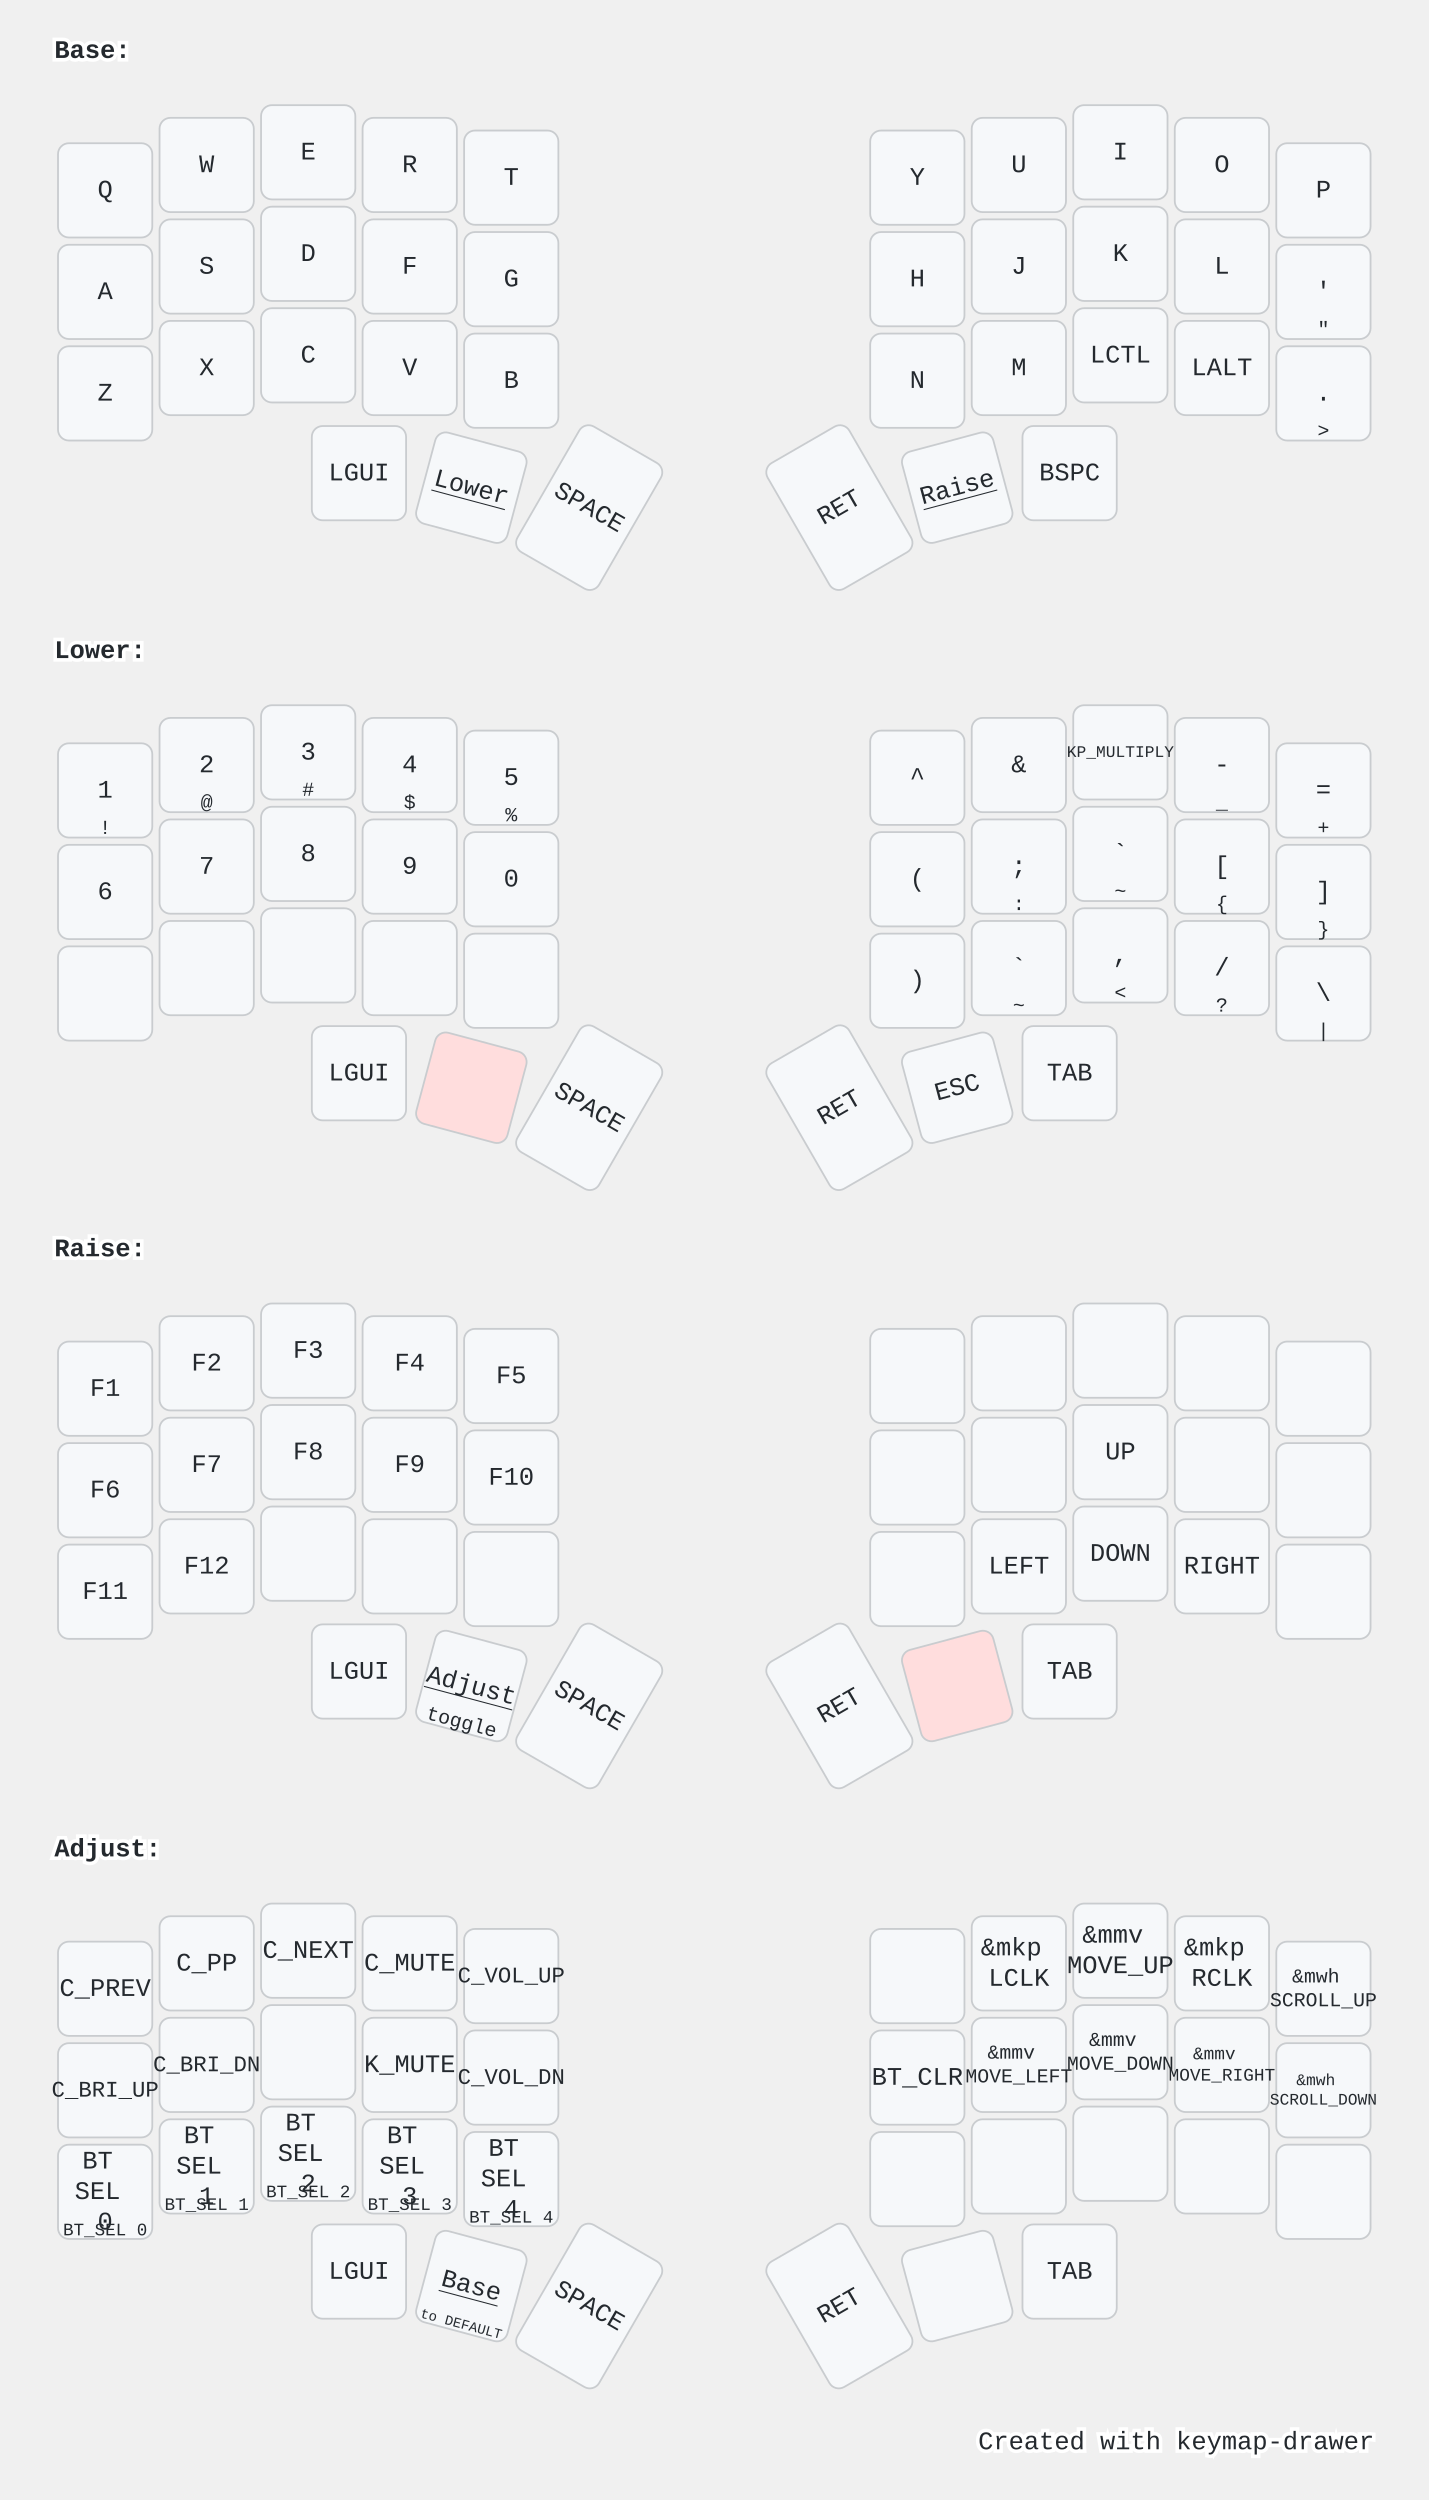
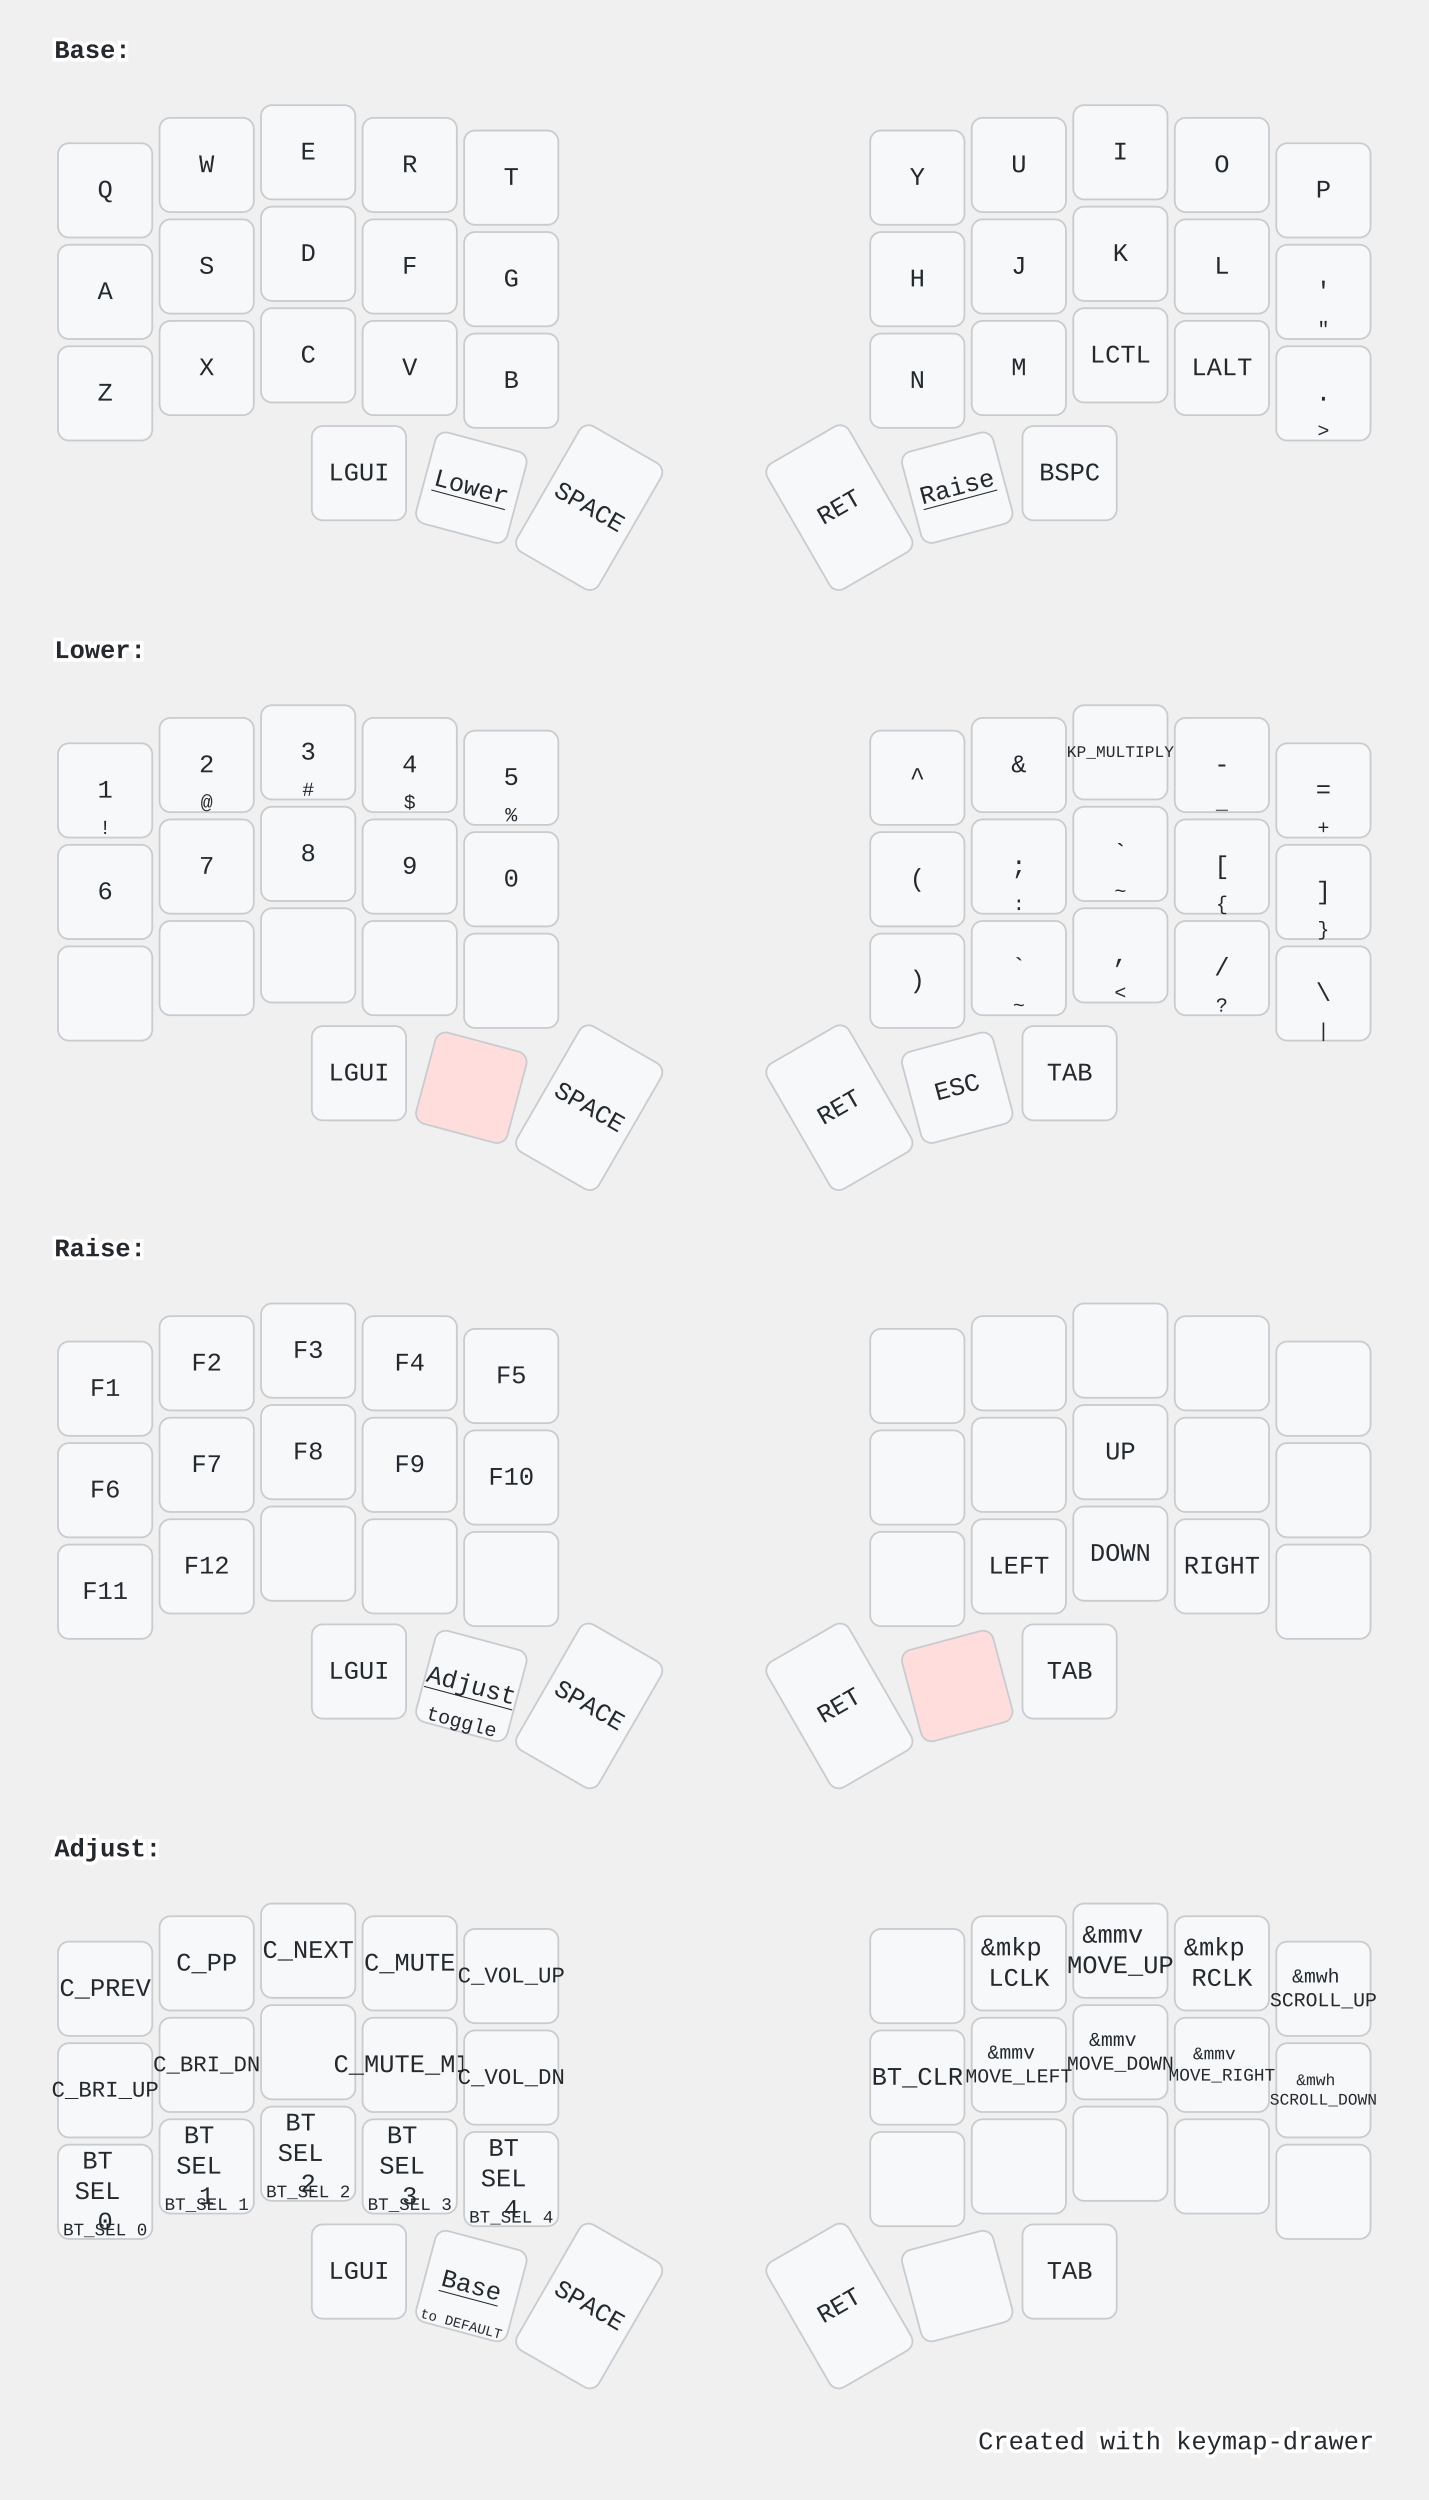
<svg xmlns="http://www.w3.org/2000/svg" width="788" height="1379" viewBox="0 0 788 1379" class="keymap">
  <style>/* inherit to force styles through use tags */
svg path {
    fill: inherit;
}

/* font and background color specifications */
svg.keymap {
    font-family: SFMono-Regular,Consolas,Liberation Mono,Menlo,monospace;
    font-size: 14px;
    font-kerning: normal;
    text-rendering: optimizeLegibility;
    fill: #24292e;
}

/* default key styling */
rect.key {
    fill: #f6f8fa;
}

rect.key, rect.combo {
    stroke: #c9cccf;
    stroke-width: 1;
}

/* default key side styling, only used is draw_key_sides is set */
rect.side {
    filter: brightness(90%);
}

/* color accent for combo boxes */
rect.combo, rect.combo-separate {
    fill: #cdf;
}

/* color accent for held keys */
rect.held, rect.combo.held {
    fill: #fdd;
}

/* color accent for ghost (optional) keys */
rect.ghost, rect.combo.ghost {
    stroke-dasharray: 4, 4;
    stroke-width: 2;
}

text {
    text-anchor: middle;
    dominant-baseline: middle;
}

/* styling for layer labels */
text.label {
    font-weight: bold;
    text-anchor: start;
    stroke: white;
    stroke-width: 4;
    paint-order: stroke;
}

/* styling for optional footer */
text.footer {
    text-anchor: end;
    dominant-baseline: auto;
    stroke: white;
    stroke-width: 4;
    paint-order: stroke;
}

/* styling for combo tap, and key hold/shifted label text */
text.combo, text.hold, text.shifted {
    font-size: 11px;
}

text.hold {
    text-anchor: middle;
    dominant-baseline: auto;
}

text.shifted {
    text-anchor: middle;
    dominant-baseline: hanging;
}

text.layer-activator {
    text-decoration: underline;
}

/* styling for hold/shifted label text in combo box */
text.combo.hold, text.combo.shifted {
    font-size: 8px;
}

/* lighter symbol for transparent keys */
text.trans {
    fill: #7b7e81;
}

/* styling for combo dendrons */
path.combo {
    stroke-width: 1;
    stroke: gray;
    fill: none;
}

/* Start Tabler Icons Cleanup */
/* cannot use height/width with glyphs */
.icon-tabler &gt; path {
    fill: inherit;
    stroke: inherit;
    stroke-width: 2;
}
/* hide tabler's default box */
.icon-tabler &gt; path[stroke="none"][fill="none"] {
    visibility: hidden;
}
/* End Tabler Icons Cleanup */

@media (prefers-color-scheme: dark) {
svg.keymap { fill: #d1d6db; }
rect.key { fill: #3f4750; }
rect.key, rect.combo { stroke: #60666c; }
rect.combo, rect.combo-separate { fill: #1f3d7a; }
rect.held, rect.combo.held { fill: #854747; }
text.label, text.footer { stroke: black; }
text.trans { fill: #7e8184; }
path.combo { stroke: #7f7f7f; }

}</style>
  <g transform="translate(30, 0)" class="layer-Base">
    <text x="0" y="28" class="label" id="Base">Base:</text>
    <g transform="translate(0, 56)">
      <g transform="translate(28, 49)" class="key keypos-0">
        <rect rx="6" ry="6" x="-26" y="-26" width="52" height="52" class="key" />
        <text x="0" y="0" class="key tap">Q</text>
      </g>
      <g transform="translate(84, 35)" class="key keypos-1">
        <rect rx="6" ry="6" x="-26" y="-26" width="52" height="52" class="key" />
        <text x="0" y="0" class="key tap">W</text>
      </g>
      <g transform="translate(140, 28)" class="key keypos-2">
        <rect rx="6" ry="6" x="-26" y="-26" width="52" height="52" class="key" />
        <text x="0" y="0" class="key tap">E</text>
      </g>
      <g transform="translate(196, 35)" class="key keypos-3">
        <rect rx="6" ry="6" x="-26" y="-26" width="52" height="52" class="key" />
        <text x="0" y="0" class="key tap">R</text>
      </g>
      <g transform="translate(252, 42)" class="key keypos-4">
        <rect rx="6" ry="6" x="-26" y="-26" width="52" height="52" class="key" />
        <text x="0" y="0" class="key tap">T</text>
      </g>
      <g transform="translate(476, 42)" class="key keypos-5">
        <rect rx="6" ry="6" x="-26" y="-26" width="52" height="52" class="key" />
        <text x="0" y="0" class="key tap">Y</text>
      </g>
      <g transform="translate(532, 35)" class="key keypos-6">
        <rect rx="6" ry="6" x="-26" y="-26" width="52" height="52" class="key" />
        <text x="0" y="0" class="key tap">U</text>
      </g>
      <g transform="translate(588, 28)" class="key keypos-7">
        <rect rx="6" ry="6" x="-26" y="-26" width="52" height="52" class="key" />
        <text x="0" y="0" class="key tap">I</text>
      </g>
      <g transform="translate(644, 35)" class="key keypos-8">
        <rect rx="6" ry="6" x="-26" y="-26" width="52" height="52" class="key" />
        <text x="0" y="0" class="key tap">O</text>
      </g>
      <g transform="translate(700, 49)" class="key keypos-9">
        <rect rx="6" ry="6" x="-26" y="-26" width="52" height="52" class="key" />
        <text x="0" y="0" class="key tap">P</text>
      </g>
      <g transform="translate(28, 105)" class="key keypos-10">
        <rect rx="6" ry="6" x="-26" y="-26" width="52" height="52" class="key" />
        <text x="0" y="0" class="key tap">A</text>
      </g>
      <g transform="translate(84, 91)" class="key keypos-11">
        <rect rx="6" ry="6" x="-26" y="-26" width="52" height="52" class="key" />
        <text x="0" y="0" class="key tap">S</text>
      </g>
      <g transform="translate(140, 84)" class="key keypos-12">
        <rect rx="6" ry="6" x="-26" y="-26" width="52" height="52" class="key" />
        <text x="0" y="0" class="key tap">D</text>
      </g>
      <g transform="translate(196, 91)" class="key keypos-13">
        <rect rx="6" ry="6" x="-26" y="-26" width="52" height="52" class="key" />
        <text x="0" y="0" class="key tap">F</text>
      </g>
      <g transform="translate(252, 98)" class="key keypos-14">
        <rect rx="6" ry="6" x="-26" y="-26" width="52" height="52" class="key" />
        <text x="0" y="0" class="key tap">G</text>
      </g>
      <g transform="translate(476, 98)" class="key keypos-15">
        <rect rx="6" ry="6" x="-26" y="-26" width="52" height="52" class="key" />
        <text x="0" y="0" class="key tap">H</text>
      </g>
      <g transform="translate(532, 91)" class="key keypos-16">
        <rect rx="6" ry="6" x="-26" y="-26" width="52" height="52" class="key" />
        <text x="0" y="0" class="key tap">J</text>
      </g>
      <g transform="translate(588, 84)" class="key keypos-17">
        <rect rx="6" ry="6" x="-26" y="-26" width="52" height="52" class="key" />
        <text x="0" y="0" class="key tap">K</text>
      </g>
      <g transform="translate(644, 91)" class="key keypos-18">
        <rect rx="6" ry="6" x="-26" y="-26" width="52" height="52" class="key" />
        <text x="0" y="0" class="key tap">L</text>
      </g>
      <g transform="translate(700, 105)" class="key keypos-19">
        <rect rx="6" ry="6" x="-26" y="-26" width="52" height="52" class="key" />
        <text x="0" y="0" class="key tap">'</text>
        <text x="0" y="24" class="key hold">"</text>
      </g>
      <g transform="translate(28, 161)" class="key keypos-20">
        <rect rx="6" ry="6" x="-26" y="-26" width="52" height="52" class="key" />
        <text x="0" y="0" class="key tap">Z</text>
      </g>
      <g transform="translate(84, 147)" class="key keypos-21">
        <rect rx="6" ry="6" x="-26" y="-26" width="52" height="52" class="key" />
        <text x="0" y="0" class="key tap">X</text>
      </g>
      <g transform="translate(140, 140)" class="key keypos-22">
        <rect rx="6" ry="6" x="-26" y="-26" width="52" height="52" class="key" />
        <text x="0" y="0" class="key tap">C</text>
      </g>
      <g transform="translate(196, 147)" class="key keypos-23">
        <rect rx="6" ry="6" x="-26" y="-26" width="52" height="52" class="key" />
        <text x="0" y="0" class="key tap">V</text>
      </g>
      <g transform="translate(252, 154)" class="key keypos-24">
        <rect rx="6" ry="6" x="-26" y="-26" width="52" height="52" class="key" />
        <text x="0" y="0" class="key tap">B</text>
      </g>
      <g transform="translate(476, 154)" class="key keypos-25">
        <rect rx="6" ry="6" x="-26" y="-26" width="52" height="52" class="key" />
        <text x="0" y="0" class="key tap">N</text>
      </g>
      <g transform="translate(532, 147)" class="key keypos-26">
        <rect rx="6" ry="6" x="-26" y="-26" width="52" height="52" class="key" />
        <text x="0" y="0" class="key tap">M</text>
      </g>
      <g transform="translate(588, 140)" class="key keypos-27">
        <rect rx="6" ry="6" x="-26" y="-26" width="52" height="52" class="key" />
        <text x="0" y="0" class="key tap">LCTL</text>
      </g>
      <g transform="translate(644, 147)" class="key keypos-28">
        <rect rx="6" ry="6" x="-26" y="-26" width="52" height="52" class="key" />
        <text x="0" y="0" class="key tap">LALT</text>
      </g>
      <g transform="translate(700, 161)" class="key keypos-29">
        <rect rx="6" ry="6" x="-26" y="-26" width="52" height="52" class="key" />
        <text x="0" y="0" class="key tap">.</text>
        <text x="0" y="24" class="key hold">&gt;</text>
      </g>
      <g transform="translate(168, 205)" class="key keypos-30">
        <rect rx="6" ry="6" x="-26" y="-26" width="52" height="52" class="key" />
        <text x="0" y="0" class="key tap">LGUI</text>
      </g>
      <g transform="translate(230, 213) rotate(15.0)" class="key keypos-31">
        <rect rx="6" ry="6" x="-26" y="-26" width="52" height="52" class="key" />
        <a href="#Lower">
          <text x="0" y="0" class="key tap layer-activator">Lower</text>
        </a>
      </g>
      <g transform="translate(295, 224) rotate(30.0)" class="key keypos-32">
        <rect rx="6" ry="6" x="-26" y="-40" width="52" height="80" class="key" />
        <text x="0" y="0" class="key tap">SPACE</text>
      </g>
      <g transform="translate(433, 224) rotate(-30.0)" class="key keypos-33">
        <rect rx="6" ry="6" x="-26" y="-40" width="52" height="80" class="key" />
        <text x="0" y="0" class="key tap">RET</text>
      </g>
      <g transform="translate(498, 213) rotate(-15.0)" class="key keypos-34">
        <rect rx="6" ry="6" x="-26" y="-26" width="52" height="52" class="key" />
        <a href="#Raise">
          <text x="0" y="0" class="key tap layer-activator">Raise</text>
        </a>
      </g>
      <g transform="translate(560, 205)" class="key keypos-35">
        <rect rx="6" ry="6" x="-26" y="-26" width="52" height="52" class="key" />
        <text x="0" y="0" class="key tap">BSPC</text>
      </g>
    </g>
  </g>
  <g transform="translate(30, 331)" class="layer-Lower">
    <text x="0" y="28" class="label" id="Lower">Lower:</text>
    <g transform="translate(0, 56)">
      <g transform="translate(28, 49)" class="key keypos-0">
        <rect rx="6" ry="6" x="-26" y="-26" width="52" height="52" class="key" />
        <text x="0" y="0" class="key tap">1</text>
        <text x="0" y="24" class="key hold">!</text>
      </g>
      <g transform="translate(84, 35)" class="key keypos-1">
        <rect rx="6" ry="6" x="-26" y="-26" width="52" height="52" class="key" />
        <text x="0" y="0" class="key tap">2</text>
        <text x="0" y="24" class="key hold">@</text>
      </g>
      <g transform="translate(140, 28)" class="key keypos-2">
        <rect rx="6" ry="6" x="-26" y="-26" width="52" height="52" class="key" />
        <text x="0" y="0" class="key tap">3</text>
        <text x="0" y="24" class="key hold">#</text>
      </g>
      <g transform="translate(196, 35)" class="key keypos-3">
        <rect rx="6" ry="6" x="-26" y="-26" width="52" height="52" class="key" />
        <text x="0" y="0" class="key tap">4</text>
        <text x="0" y="24" class="key hold">$</text>
      </g>
      <g transform="translate(252, 42)" class="key keypos-4">
        <rect rx="6" ry="6" x="-26" y="-26" width="52" height="52" class="key" />
        <text x="0" y="0" class="key tap">5</text>
        <text x="0" y="24" class="key hold">%</text>
      </g>
      <g transform="translate(476, 42)" class="key keypos-5">
        <rect rx="6" ry="6" x="-26" y="-26" width="52" height="52" class="key" />
        <text x="0" y="0" class="key tap">^</text>
      </g>
      <g transform="translate(532, 35)" class="key keypos-6">
        <rect rx="6" ry="6" x="-26" y="-26" width="52" height="52" class="key" />
        <text x="0" y="0" class="key tap">&amp;</text>
      </g>
      <g transform="translate(588, 28)" class="key keypos-7">
        <rect rx="6" ry="6" x="-26" y="-26" width="52" height="52" class="key" />
        <text x="0" y="0" class="key tap">
          <tspan style="font-size: 64%">KP_MULTIPLY</tspan>
        </text>
      </g>
      <g transform="translate(644, 35)" class="key keypos-8">
        <rect rx="6" ry="6" x="-26" y="-26" width="52" height="52" class="key" />
        <text x="0" y="0" class="key tap">-</text>
        <text x="0" y="24" class="key hold">_</text>
      </g>
      <g transform="translate(700, 49)" class="key keypos-9">
        <rect rx="6" ry="6" x="-26" y="-26" width="52" height="52" class="key" />
        <text x="0" y="0" class="key tap">=</text>
        <text x="0" y="24" class="key hold">+</text>
      </g>
      <g transform="translate(28, 105)" class="key keypos-10">
        <rect rx="6" ry="6" x="-26" y="-26" width="52" height="52" class="key" />
        <text x="0" y="0" class="key tap">6</text>
      </g>
      <g transform="translate(84, 91)" class="key keypos-11">
        <rect rx="6" ry="6" x="-26" y="-26" width="52" height="52" class="key" />
        <text x="0" y="0" class="key tap">7</text>
      </g>
      <g transform="translate(140, 84)" class="key keypos-12">
        <rect rx="6" ry="6" x="-26" y="-26" width="52" height="52" class="key" />
        <text x="0" y="0" class="key tap">8</text>
      </g>
      <g transform="translate(196, 91)" class="key keypos-13">
        <rect rx="6" ry="6" x="-26" y="-26" width="52" height="52" class="key" />
        <text x="0" y="0" class="key tap">9</text>
      </g>
      <g transform="translate(252, 98)" class="key keypos-14">
        <rect rx="6" ry="6" x="-26" y="-26" width="52" height="52" class="key" />
        <text x="0" y="0" class="key tap">0</text>
      </g>
      <g transform="translate(476, 98)" class="key keypos-15">
        <rect rx="6" ry="6" x="-26" y="-26" width="52" height="52" class="key" />
        <text x="0" y="0" class="key tap">(</text>
      </g>
      <g transform="translate(532, 91)" class="key keypos-16">
        <rect rx="6" ry="6" x="-26" y="-26" width="52" height="52" class="key" />
        <text x="0" y="0" class="key tap">;</text>
        <text x="0" y="24" class="key hold">:</text>
      </g>
      <g transform="translate(588, 84)" class="key keypos-17">
        <rect rx="6" ry="6" x="-26" y="-26" width="52" height="52" class="key" />
        <text x="0" y="0" class="key tap">`</text>
        <text x="0" y="24" class="key hold">~</text>
      </g>
      <g transform="translate(644, 91)" class="key keypos-18">
        <rect rx="6" ry="6" x="-26" y="-26" width="52" height="52" class="key" />
        <text x="0" y="0" class="key tap">[</text>
        <text x="0" y="24" class="key hold">{</text>
      </g>
      <g transform="translate(700, 105)" class="key keypos-19">
        <rect rx="6" ry="6" x="-26" y="-26" width="52" height="52" class="key" />
        <text x="0" y="0" class="key tap">]</text>
        <text x="0" y="24" class="key hold">}</text>
      </g>
      <g transform="translate(28, 161)" class="key keypos-20">
        <rect rx="6" ry="6" x="-26" y="-26" width="52" height="52" class="key" />
      </g>
      <g transform="translate(84, 147)" class="key keypos-21">
        <rect rx="6" ry="6" x="-26" y="-26" width="52" height="52" class="key" />
      </g>
      <g transform="translate(140, 140)" class="key keypos-22">
        <rect rx="6" ry="6" x="-26" y="-26" width="52" height="52" class="key" />
      </g>
      <g transform="translate(196, 147)" class="key keypos-23">
        <rect rx="6" ry="6" x="-26" y="-26" width="52" height="52" class="key" />
      </g>
      <g transform="translate(252, 154)" class="key keypos-24">
        <rect rx="6" ry="6" x="-26" y="-26" width="52" height="52" class="key" />
      </g>
      <g transform="translate(476, 154)" class="key keypos-25">
        <rect rx="6" ry="6" x="-26" y="-26" width="52" height="52" class="key" />
        <text x="0" y="0" class="key tap">)</text>
      </g>
      <g transform="translate(532, 147)" class="key keypos-26">
        <rect rx="6" ry="6" x="-26" y="-26" width="52" height="52" class="key" />
        <text x="0" y="0" class="key tap">`</text>
        <text x="0" y="24" class="key hold">~</text>
      </g>
      <g transform="translate(588, 140)" class="key keypos-27">
        <rect rx="6" ry="6" x="-26" y="-26" width="52" height="52" class="key" />
        <text x="0" y="0" class="key tap">,</text>
        <text x="0" y="24" class="key hold">&lt;</text>
      </g>
      <g transform="translate(644, 147)" class="key keypos-28">
        <rect rx="6" ry="6" x="-26" y="-26" width="52" height="52" class="key" />
        <text x="0" y="0" class="key tap">/</text>
        <text x="0" y="24" class="key hold">?</text>
      </g>
      <g transform="translate(700, 161)" class="key keypos-29">
        <rect rx="6" ry="6" x="-26" y="-26" width="52" height="52" class="key" />
        <text x="0" y="0" class="key tap">\</text>
        <text x="0" y="24" class="key hold">|</text>
      </g>
      <g transform="translate(168, 205)" class="key keypos-30">
        <rect rx="6" ry="6" x="-26" y="-26" width="52" height="52" class="key" />
        <text x="0" y="0" class="key tap">LGUI</text>
      </g>
      <g transform="translate(230, 213) rotate(15.0)" class="key held keypos-31">
        <rect rx="6" ry="6" x="-26" y="-26" width="52" height="52" class="key held" />
      </g>
      <g transform="translate(295, 224) rotate(30.0)" class="key keypos-32">
        <rect rx="6" ry="6" x="-26" y="-40" width="52" height="80" class="key" />
        <text x="0" y="0" class="key tap">SPACE</text>
      </g>
      <g transform="translate(433, 224) rotate(-30.0)" class="key keypos-33">
        <rect rx="6" ry="6" x="-26" y="-40" width="52" height="80" class="key" />
        <text x="0" y="0" class="key tap">RET</text>
      </g>
      <g transform="translate(498, 213) rotate(-15.0)" class="key keypos-34">
        <rect rx="6" ry="6" x="-26" y="-26" width="52" height="52" class="key" />
        <text x="0" y="0" class="key tap">ESC</text>
      </g>
      <g transform="translate(560, 205)" class="key keypos-35">
        <rect rx="6" ry="6" x="-26" y="-26" width="52" height="52" class="key" />
        <text x="0" y="0" class="key tap">TAB</text>
      </g>
    </g>
  </g>
  <g transform="translate(30, 661)" class="layer-Raise">
    <text x="0" y="28" class="label" id="Raise">Raise:</text>
    <g transform="translate(0, 56)">
      <g transform="translate(28, 49)" class="key keypos-0">
        <rect rx="6" ry="6" x="-26" y="-26" width="52" height="52" class="key" />
        <text x="0" y="0" class="key tap">F1</text>
      </g>
      <g transform="translate(84, 35)" class="key keypos-1">
        <rect rx="6" ry="6" x="-26" y="-26" width="52" height="52" class="key" />
        <text x="0" y="0" class="key tap">F2</text>
      </g>
      <g transform="translate(140, 28)" class="key keypos-2">
        <rect rx="6" ry="6" x="-26" y="-26" width="52" height="52" class="key" />
        <text x="0" y="0" class="key tap">F3</text>
      </g>
      <g transform="translate(196, 35)" class="key keypos-3">
        <rect rx="6" ry="6" x="-26" y="-26" width="52" height="52" class="key" />
        <text x="0" y="0" class="key tap">F4</text>
      </g>
      <g transform="translate(252, 42)" class="key keypos-4">
        <rect rx="6" ry="6" x="-26" y="-26" width="52" height="52" class="key" />
        <text x="0" y="0" class="key tap">F5</text>
      </g>
      <g transform="translate(476, 42)" class="key keypos-5">
        <rect rx="6" ry="6" x="-26" y="-26" width="52" height="52" class="key" />
      </g>
      <g transform="translate(532, 35)" class="key keypos-6">
        <rect rx="6" ry="6" x="-26" y="-26" width="52" height="52" class="key" />
      </g>
      <g transform="translate(588, 28)" class="key keypos-7">
        <rect rx="6" ry="6" x="-26" y="-26" width="52" height="52" class="key" />
      </g>
      <g transform="translate(644, 35)" class="key keypos-8">
        <rect rx="6" ry="6" x="-26" y="-26" width="52" height="52" class="key" />
      </g>
      <g transform="translate(700, 49)" class="key keypos-9">
        <rect rx="6" ry="6" x="-26" y="-26" width="52" height="52" class="key" />
      </g>
      <g transform="translate(28, 105)" class="key keypos-10">
        <rect rx="6" ry="6" x="-26" y="-26" width="52" height="52" class="key" />
        <text x="0" y="0" class="key tap">F6</text>
      </g>
      <g transform="translate(84, 91)" class="key keypos-11">
        <rect rx="6" ry="6" x="-26" y="-26" width="52" height="52" class="key" />
        <text x="0" y="0" class="key tap">F7</text>
      </g>
      <g transform="translate(140, 84)" class="key keypos-12">
        <rect rx="6" ry="6" x="-26" y="-26" width="52" height="52" class="key" />
        <text x="0" y="0" class="key tap">F8</text>
      </g>
      <g transform="translate(196, 91)" class="key keypos-13">
        <rect rx="6" ry="6" x="-26" y="-26" width="52" height="52" class="key" />
        <text x="0" y="0" class="key tap">F9</text>
      </g>
      <g transform="translate(252, 98)" class="key keypos-14">
        <rect rx="6" ry="6" x="-26" y="-26" width="52" height="52" class="key" />
        <text x="0" y="0" class="key tap">F10</text>
      </g>
      <g transform="translate(476, 98)" class="key keypos-15">
        <rect rx="6" ry="6" x="-26" y="-26" width="52" height="52" class="key" />
      </g>
      <g transform="translate(532, 91)" class="key keypos-16">
        <rect rx="6" ry="6" x="-26" y="-26" width="52" height="52" class="key" />
      </g>
      <g transform="translate(588, 84)" class="key keypos-17">
        <rect rx="6" ry="6" x="-26" y="-26" width="52" height="52" class="key" />
        <text x="0" y="0" class="key tap">UP</text>
      </g>
      <g transform="translate(644, 91)" class="key keypos-18">
        <rect rx="6" ry="6" x="-26" y="-26" width="52" height="52" class="key" />
      </g>
      <g transform="translate(700, 105)" class="key keypos-19">
        <rect rx="6" ry="6" x="-26" y="-26" width="52" height="52" class="key" />
      </g>
      <g transform="translate(28, 161)" class="key keypos-20">
        <rect rx="6" ry="6" x="-26" y="-26" width="52" height="52" class="key" />
        <text x="0" y="0" class="key tap">F11</text>
      </g>
      <g transform="translate(84, 147)" class="key keypos-21">
        <rect rx="6" ry="6" x="-26" y="-26" width="52" height="52" class="key" />
        <text x="0" y="0" class="key tap">F12</text>
      </g>
      <g transform="translate(140, 140)" class="key keypos-22">
        <rect rx="6" ry="6" x="-26" y="-26" width="52" height="52" class="key" />
      </g>
      <g transform="translate(196, 147)" class="key keypos-23">
        <rect rx="6" ry="6" x="-26" y="-26" width="52" height="52" class="key" />
      </g>
      <g transform="translate(252, 154)" class="key keypos-24">
        <rect rx="6" ry="6" x="-26" y="-26" width="52" height="52" class="key" />
      </g>
      <g transform="translate(476, 154)" class="key keypos-25">
        <rect rx="6" ry="6" x="-26" y="-26" width="52" height="52" class="key" />
      </g>
      <g transform="translate(532, 147)" class="key keypos-26">
        <rect rx="6" ry="6" x="-26" y="-26" width="52" height="52" class="key" />
        <text x="0" y="0" class="key tap">LEFT</text>
      </g>
      <g transform="translate(588, 140)" class="key keypos-27">
        <rect rx="6" ry="6" x="-26" y="-26" width="52" height="52" class="key" />
        <text x="0" y="0" class="key tap">DOWN</text>
      </g>
      <g transform="translate(644, 147)" class="key keypos-28">
        <rect rx="6" ry="6" x="-26" y="-26" width="52" height="52" class="key" />
        <text x="0" y="0" class="key tap">RIGHT</text>
      </g>
      <g transform="translate(700, 161)" class="key keypos-29">
        <rect rx="6" ry="6" x="-26" y="-26" width="52" height="52" class="key" />
      </g>
      <g transform="translate(168, 205)" class="key keypos-30">
        <rect rx="6" ry="6" x="-26" y="-26" width="52" height="52" class="key" />
        <text x="0" y="0" class="key tap">LGUI</text>
      </g>
      <g transform="translate(230, 213) rotate(15.0)" class="key keypos-31">
        <rect rx="6" ry="6" x="-26" y="-26" width="52" height="52" class="key" />
        <a href="#Adjust">
          <text x="0" y="0" class="key tap layer-activator">Adjust</text>
        </a>
        <text x="0" y="24" class="key hold">toggle</text>
      </g>
      <g transform="translate(295, 224) rotate(30.0)" class="key keypos-32">
        <rect rx="6" ry="6" x="-26" y="-40" width="52" height="80" class="key" />
        <text x="0" y="0" class="key tap">SPACE</text>
      </g>
      <g transform="translate(433, 224) rotate(-30.0)" class="key keypos-33">
        <rect rx="6" ry="6" x="-26" y="-40" width="52" height="80" class="key" />
        <text x="0" y="0" class="key tap">RET</text>
      </g>
      <g transform="translate(498, 213) rotate(-15.0)" class="key held keypos-34">
        <rect rx="6" ry="6" x="-26" y="-26" width="52" height="52" class="key held" />
      </g>
      <g transform="translate(560, 205)" class="key keypos-35">
        <rect rx="6" ry="6" x="-26" y="-26" width="52" height="52" class="key" />
        <text x="0" y="0" class="key tap">TAB</text>
      </g>
    </g>
  </g>
  <g transform="translate(30, 992)" class="layer-Adjust">
    <text x="0" y="28" class="label" id="Adjust">Adjust:</text>
    <g transform="translate(0, 56)">
      <g transform="translate(28, 49)" class="key keypos-0">
        <rect rx="6" ry="6" x="-26" y="-26" width="52" height="52" class="key" />
        <text x="0" y="0" class="key tap">C_PREV</text>
      </g>
      <g transform="translate(84, 35)" class="key keypos-1">
        <rect rx="6" ry="6" x="-26" y="-26" width="52" height="52" class="key" />
        <text x="0" y="0" class="key tap">C_PP</text>
      </g>
      <g transform="translate(140, 28)" class="key keypos-2">
        <rect rx="6" ry="6" x="-26" y="-26" width="52" height="52" class="key" />
        <text x="0" y="0" class="key tap">C_NEXT</text>
      </g>
      <g transform="translate(196, 35)" class="key keypos-3">
        <rect rx="6" ry="6" x="-26" y="-26" width="52" height="52" class="key" />
        <text x="0" y="0" class="key tap">C_MUTE</text>
      </g>
      <g transform="translate(252, 42)" class="key keypos-4">
        <rect rx="6" ry="6" x="-26" y="-26" width="52" height="52" class="key" />
        <text x="0" y="0" class="key tap">
          <tspan style="font-size: 88%">C_VOL_UP</tspan>
        </text>
      </g>
      <g transform="translate(476, 42)" class="key keypos-5">
        <rect rx="6" ry="6" x="-26" y="-26" width="52" height="52" class="key" />
      </g>
      <g transform="translate(532, 35)" class="key keypos-6">
        <rect rx="6" ry="6" x="-26" y="-26" width="52" height="52" class="key" />
        <text x="0" y="0" class="key tap">
          <tspan x="0" dy="-0.6em">&amp;mkp</tspan>
          <tspan x="0" dy="1.2em">LCLK</tspan>
        </text>
      </g>
      <g transform="translate(588, 28)" class="key keypos-7">
        <rect rx="6" ry="6" x="-26" y="-26" width="52" height="52" class="key" />
        <text x="0" y="0" class="key tap">
          <tspan x="0" dy="-0.6em">&amp;mmv</tspan>
          <tspan x="0" dy="1.2em">MOVE_UP</tspan>
        </text>
      </g>
      <g transform="translate(644, 35)" class="key keypos-8">
        <rect rx="6" ry="6" x="-26" y="-26" width="52" height="52" class="key" />
        <text x="0" y="0" class="key tap">
          <tspan x="0" dy="-0.6em">&amp;mkp</tspan>
          <tspan x="0" dy="1.2em">RCLK</tspan>
        </text>
      </g>
      <g transform="translate(700, 49)" class="key keypos-9">
        <rect rx="6" ry="6" x="-26" y="-26" width="52" height="52" class="key" />
        <text x="0" y="0" class="key tap">
          <tspan x="0" dy="-0.6em" style="font-size: 78%">&amp;mwh</tspan>
          <tspan x="0" dy="1.2em" style="font-size: 78%">SCROLL_UP</tspan>
        </text>
      </g>
      <g transform="translate(28, 105)" class="key keypos-10">
        <rect rx="6" ry="6" x="-26" y="-26" width="52" height="52" class="key" />
        <text x="0" y="0" class="key tap">
          <tspan style="font-size: 88%">C_BRI_UP</tspan>
        </text>
      </g>
      <g transform="translate(84, 91)" class="key keypos-11">
        <rect rx="6" ry="6" x="-26" y="-26" width="52" height="52" class="key" />
        <text x="0" y="0" class="key tap">
          <tspan style="font-size: 88%">C_BRI_DN</tspan>
        </text>
      </g>
      <g transform="translate(140, 84)" class="key keypos-12">
        <rect rx="6" ry="6" x="-26" y="-26" width="52" height="52" class="key" />
      </g>
      <g transform="translate(196, 91)" class="key keypos-13">
        <rect rx="6" ry="6" x="-26" y="-26" width="52" height="52" class="key" />
-         <text x="0" y="0" class="key tap">K_MUTE</text>
+         <text x="0" y="0" class="key tap">C_MUTE_MIC</text>
      </g>
      <g transform="translate(252, 98)" class="key keypos-14">
        <rect rx="6" ry="6" x="-26" y="-26" width="52" height="52" class="key" />
        <text x="0" y="0" class="key tap">
          <tspan style="font-size: 88%">C_VOL_DN</tspan>
        </text>
      </g>
      <g transform="translate(476, 98)" class="key keypos-15">
        <rect rx="6" ry="6" x="-26" y="-26" width="52" height="52" class="key" />
        <text x="0" y="0" class="key tap">BT_CLR</text>
      </g>
      <g transform="translate(532, 91)" class="key keypos-16">
        <rect rx="6" ry="6" x="-26" y="-26" width="52" height="52" class="key" />
        <text x="0" y="0" class="key tap">
          <tspan x="0" dy="-0.6em" style="font-size: 78%">&amp;mmv</tspan>
          <tspan x="0" dy="1.2em" style="font-size: 78%">MOVE_LEFT</tspan>
        </text>
      </g>
      <g transform="translate(588, 84)" class="key keypos-17">
        <rect rx="6" ry="6" x="-26" y="-26" width="52" height="52" class="key" />
        <text x="0" y="0" class="key tap">
          <tspan x="0" dy="-0.6em" style="font-size: 78%">&amp;mmv</tspan>
          <tspan x="0" dy="1.2em" style="font-size: 78%">MOVE_DOWN</tspan>
        </text>
      </g>
      <g transform="translate(644, 91)" class="key keypos-18">
        <rect rx="6" ry="6" x="-26" y="-26" width="52" height="52" class="key" />
        <text x="0" y="0" class="key tap">
          <tspan x="0" dy="-0.6em" style="font-size: 70%">&amp;mmv</tspan>
          <tspan x="0" dy="1.2em" style="font-size: 70%">MOVE_RIGHT</tspan>
        </text>
      </g>
      <g transform="translate(700, 105)" class="key keypos-19">
        <rect rx="6" ry="6" x="-26" y="-26" width="52" height="52" class="key" />
        <text x="0" y="0" class="key tap">
          <tspan x="0" dy="-0.6em" style="font-size: 64%">&amp;mwh</tspan>
          <tspan x="0" dy="1.2em" style="font-size: 64%">SCROLL_DOWN</tspan>
        </text>
      </g>
      <g transform="translate(28, 161)" class="key keypos-20">
        <rect rx="6" ry="6" x="-26" y="-26" width="52" height="52" class="key" />
        <text x="0" y="0" class="key tap">
          <tspan x="0" dy="-1.2em">BT</tspan>
          <tspan x="0" dy="1.2em">SEL</tspan>
          <tspan x="0" dy="1.2em">0</tspan>
        </text>
        <text x="0" y="24" class="key hold">
          <tspan style="font-size: 88%">BT_SEL 0</tspan>
        </text>
      </g>
      <g transform="translate(84, 147)" class="key keypos-21">
        <rect rx="6" ry="6" x="-26" y="-26" width="52" height="52" class="key" />
        <text x="0" y="0" class="key tap">
          <tspan x="0" dy="-1.2em">BT</tspan>
          <tspan x="0" dy="1.2em">SEL</tspan>
          <tspan x="0" dy="1.2em">1</tspan>
        </text>
        <text x="0" y="24" class="key hold">
          <tspan style="font-size: 88%">BT_SEL 1</tspan>
        </text>
      </g>
      <g transform="translate(140, 140)" class="key keypos-22">
        <rect rx="6" ry="6" x="-26" y="-26" width="52" height="52" class="key" />
        <text x="0" y="0" class="key tap">
          <tspan x="0" dy="-1.2em">BT</tspan>
          <tspan x="0" dy="1.2em">SEL</tspan>
          <tspan x="0" dy="1.2em">2</tspan>
        </text>
        <text x="0" y="24" class="key hold">
          <tspan style="font-size: 88%">BT_SEL 2</tspan>
        </text>
      </g>
      <g transform="translate(196, 147)" class="key keypos-23">
        <rect rx="6" ry="6" x="-26" y="-26" width="52" height="52" class="key" />
        <text x="0" y="0" class="key tap">
          <tspan x="0" dy="-1.2em">BT</tspan>
          <tspan x="0" dy="1.2em">SEL</tspan>
          <tspan x="0" dy="1.2em">3</tspan>
        </text>
        <text x="0" y="24" class="key hold">
          <tspan style="font-size: 88%">BT_SEL 3</tspan>
        </text>
      </g>
      <g transform="translate(252, 154)" class="key keypos-24">
        <rect rx="6" ry="6" x="-26" y="-26" width="52" height="52" class="key" />
        <text x="0" y="0" class="key tap">
          <tspan x="0" dy="-1.2em">BT</tspan>
          <tspan x="0" dy="1.2em">SEL</tspan>
          <tspan x="0" dy="1.2em">4</tspan>
        </text>
        <text x="0" y="24" class="key hold">
          <tspan style="font-size: 88%">BT_SEL 4</tspan>
        </text>
      </g>
      <g transform="translate(476, 154)" class="key keypos-25">
        <rect rx="6" ry="6" x="-26" y="-26" width="52" height="52" class="key" />
      </g>
      <g transform="translate(532, 147)" class="key keypos-26">
        <rect rx="6" ry="6" x="-26" y="-26" width="52" height="52" class="key" />
      </g>
      <g transform="translate(588, 140)" class="key keypos-27">
        <rect rx="6" ry="6" x="-26" y="-26" width="52" height="52" class="key" />
      </g>
      <g transform="translate(644, 147)" class="key keypos-28">
        <rect rx="6" ry="6" x="-26" y="-26" width="52" height="52" class="key" />
      </g>
      <g transform="translate(700, 161)" class="key keypos-29">
        <rect rx="6" ry="6" x="-26" y="-26" width="52" height="52" class="key" />
      </g>
      <g transform="translate(168, 205)" class="key keypos-30">
        <rect rx="6" ry="6" x="-26" y="-26" width="52" height="52" class="key" />
        <text x="0" y="0" class="key tap">LGUI</text>
      </g>
      <g transform="translate(230, 213) rotate(15.0)" class="key keypos-31">
        <rect rx="6" ry="6" x="-26" y="-26" width="52" height="52" class="key" />
        <a href="#Base">
          <text x="0" y="0" class="key tap layer-activator">Base</text>
        </a>
        <text x="0" y="24" class="key hold">
          <tspan style="font-size: 70%">to DEFAULT</tspan>
        </text>
      </g>
      <g transform="translate(295, 224) rotate(30.0)" class="key keypos-32">
        <rect rx="6" ry="6" x="-26" y="-40" width="52" height="80" class="key" />
        <text x="0" y="0" class="key tap">SPACE</text>
      </g>
      <g transform="translate(433, 224) rotate(-30.0)" class="key keypos-33">
        <rect rx="6" ry="6" x="-26" y="-40" width="52" height="80" class="key" />
        <text x="0" y="0" class="key tap">RET</text>
      </g>
      <g transform="translate(498, 213) rotate(-15.0)" class="key keypos-34">
        <rect rx="6" ry="6" x="-26" y="-26" width="52" height="52" class="key" />
      </g>
      <g transform="translate(560, 205)" class="key keypos-35">
        <rect rx="6" ry="6" x="-26" y="-26" width="52" height="52" class="key" />
        <text x="0" y="0" class="key tap">TAB</text>
      </g>
    </g>
  </g>
  <text x="758.0" y="1351.0" class="footer">Created with <a href="https://github.com/caksoylar/keymap-drawer">keymap-drawer</a>
  </text>
</svg>
